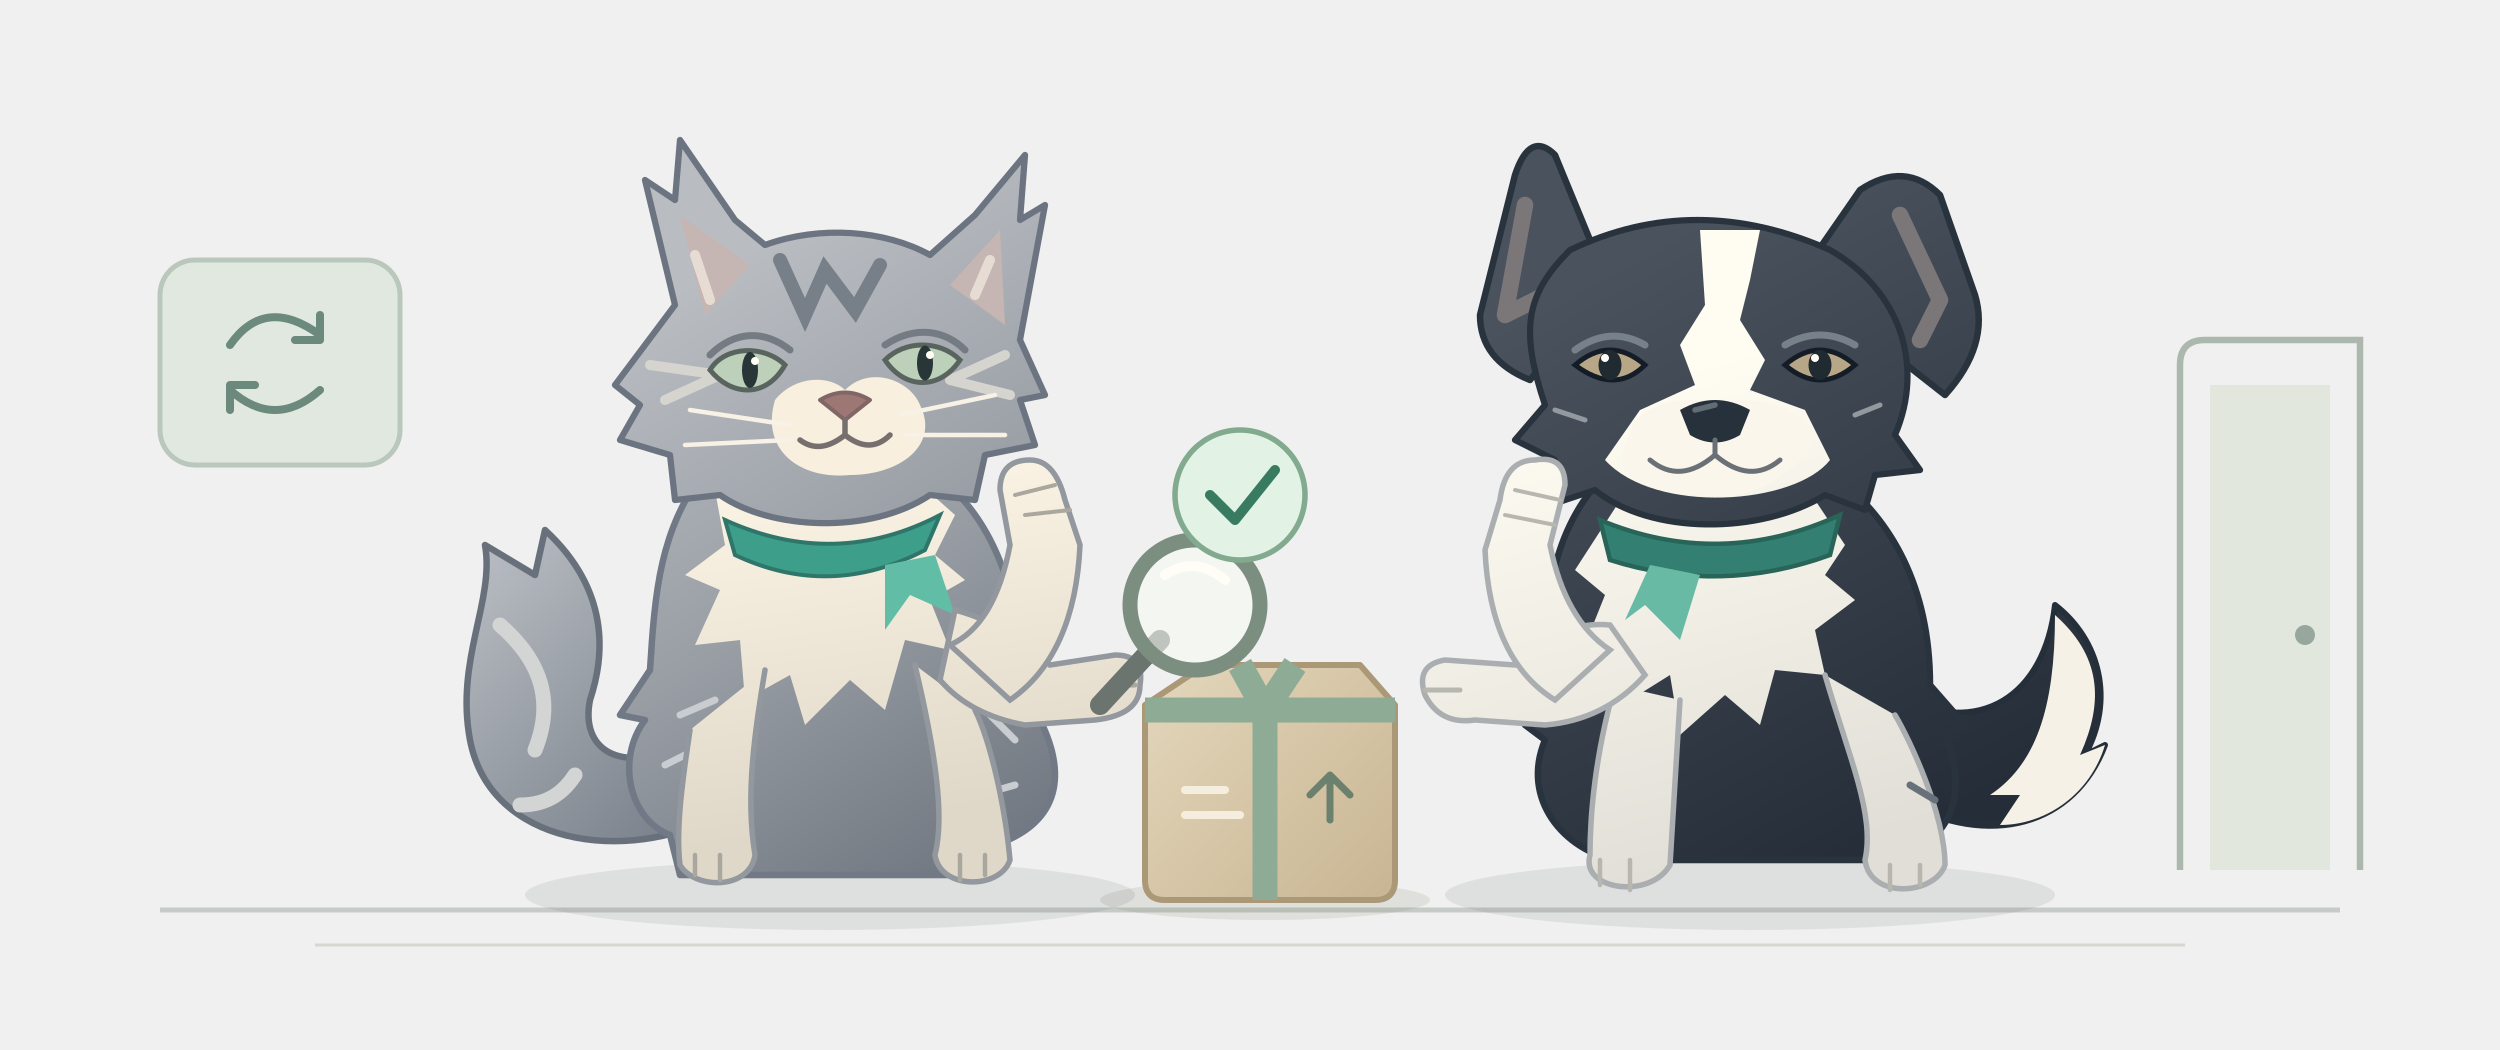
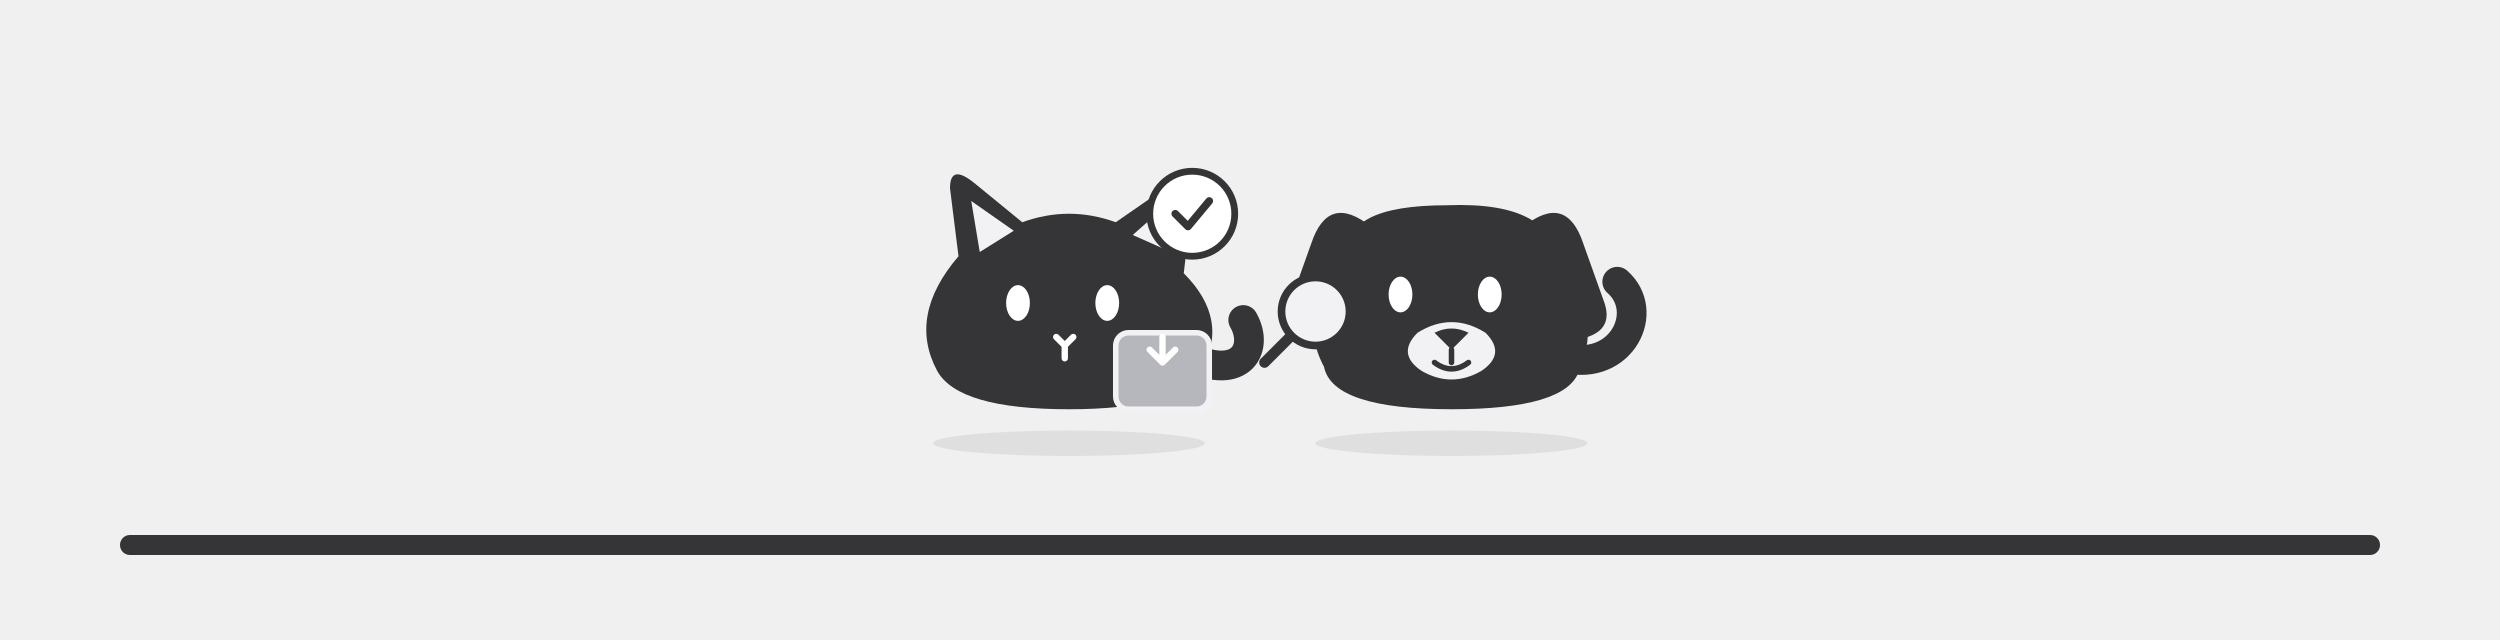
- <svg xmlns="http://www.w3.org/2000/svg" viewBox="0 0 500 210" fill="none" class="update-mascot-art" aria-hidden="true" focusable="false">
-   <defs>
-     <linearGradient id="fs-update-parcel-paper" x1="0" y1="0" x2="50" y2="47" gradientUnits="userSpaceOnUse">
-       <stop stop-color="#E4D7BC" />
-       <stop offset="1" stop-color="#C8B592" />
-     </linearGradient>
-   </defs>
-   <path d="M32 182H468" stroke="#C6CBC7" stroke-width="1" />
-   <path d="M63 189H437" stroke="#D5D8D1" stroke-width=".6" />
-   <ellipse cx="166" cy="179" rx="61" ry="7" fill="#3E4944" opacity=".1" />
-   <ellipse cx="350" cy="179" rx="61" ry="7" fill="#3E4944" opacity=".1" />
-   <g class="mascot-door">
-     <path d="M436 174V73Q436 68 441 68H472V174" stroke="#ACB7AE" stroke-width="1.3" />
-     <path d="M442 174V77H466V174" fill="#E2E7DE" />
-     <circle cx="461" cy="127" r="2" fill="#97A79D" />
+ <svg xmlns="http://www.w3.org/2000/svg" viewBox="0 0 500 128" fill="none" class="update-mascot-art" color="#353538" aria-hidden="true" focusable="false">
+   <g class="mascot-track">
+     <rect x="24" y="107" width="452" height="4" rx="2" fill="#d9d9de" />
+     <rect class="mascot-track-fill" x="24" y="107" width="452" height="4" rx="2" fill="currentColor" />
  </g>
-   <g class="mascot-version-mark">
-     <rect x="32" y="52" width="48" height="41" rx="7" fill="#E1E8DF" stroke="#B9C7BD" />
-     <path d="M46 69Q53 59 64 67M64 63V68H59M64 78Q55 86 46 78M46 82V77H51" stroke="#6B897C" stroke-width="1.6" stroke-linecap="round" stroke-linejoin="round" />
-   </g>
-   <g class="mascot-work-team">
-     <g class="mascot-cat" transform="translate(86 20)">
-       <defs>
-         <linearGradient id="fs-update-cat-coat" x1="43" y1="42" x2="108" y2="152" gradientUnits="userSpaceOnUse">
-           <stop stop-color="#B9BDC2" />
-           <stop offset=".52" stop-color="#999EA5" />
-           <stop offset="1" stop-color="#727982" />
-         </linearGradient>
-         <linearGradient id="fs-update-cat-cream" x1="66" y1="66" x2="78" y2="146" gradientUnits="userSpaceOnUse">
-           <stop stop-color="#FFF8E9" />
-           <stop offset="1" stop-color="#DFD8C9" />
-         </linearGradient>
-         <linearGradient id="fs-update-cat-tail-shade" x1="11" y1="91" x2="62" y2="143" gradientUnits="userSpaceOnUse">
-           <stop stop-color="#B7BBC1" />
-           <stop offset="1" stop-color="#747C86" />
-         </linearGradient>
-       </defs>
-       <g class="mascot-cat-tail">
-         <path d="M58 143C39 153 12 149 8 128C5 112 13 100 11 89L21 95L23 86C36 98 35 111 32 120C30 130 38 135 51 129Z" fill="url(#fs-update-cat-tail-shade)" stroke="#68717B" stroke-width="1.3" stroke-linejoin="round" />
-         <path d="M14 105C22 112 25 120 21 130M18 141C24 141 27 138 29 135" stroke="#D3D4D4" stroke-width="3" stroke-linecap="round" />
-       </g>
-       <g class="mascot-cat-body">
-         <path d="M55 74C46 86 45 98 44 114L38 123L43 124C37 132 40 144 48 147L50 155H111L113 149C125 145 128 136 122 124L126 122L118 111C117 94 110 81 101 75Z" fill="url(#fs-update-cat-coat)" stroke="#707985" stroke-width="1.3" stroke-linejoin="round" />
-         <path d="M57 78L64 75H96L105 83L101 91L107 96L100 100L104 110L95 108L91 122L84 116L75 125L72 115L63 120L62 108L53 109L58 98L51 95L59 89Z" fill="url(#fs-update-cat-cream)" />
-         <path d="M50 123L57 120M47 133L53 130M112 123L117 128M110 139L117 137" stroke="#C9CCD0" stroke-width="1.4" stroke-linecap="round" />
-         <path d="M67 114C65 126 63 139 65 151C64 158 53 158 50 153C49 145 51 133 52 126" fill="url(#fs-update-cat-cream)" stroke="#92989E" stroke-width="1.1" stroke-linecap="round" />
-         <path d="M53 151L53 155M58 151L58 156" stroke="#AAA79E" stroke-width=".9" stroke-linecap="round" />
-         <g class="mascot-cat-rest-arm">
-           <path d="M97 113C101 130 103 143 101 151C102 158 114 158 116 152C115 141 112 128 109 122" fill="url(#fs-update-cat-cream)" stroke="#92989E" stroke-width="1.1" stroke-linecap="round" />
-           <path d="M106 151V156M111 151V155" stroke="#AAA79E" stroke-width=".9" stroke-linecap="round" />
+   <g class="mascot-work-team" transform="translate(173 30)">
+     <g class="mascot-route">
+       <g transform="scale(.85)">
+         <g class="mascot-cat-shadow">
+           <ellipse cx="48" cy="69" rx="32" ry="3" fill="currentColor" opacity=".09" />
+         </g>
+         <g class="mascot-dog-shadow">
+           <ellipse cx="138" cy="69" rx="32" ry="3" fill="currentColor" opacity=".09" />
+         </g>
+         <g class="mascot-cat" transform="translate(0 0)">
+           <g class="mascot-cat-hop">
+             <path class="mascot-cat-tail" d="M75 48C88 55 93 47 89 40" fill="none" stroke="currentColor" stroke-width="7" stroke-linecap="round" />
+             <g class="mascot-cat-head">
+               <path d="M22 25 20 9Q20 3 26 8L37 17Q48 13 59 17L72 8Q78 3 77 12L75 29Q86 40 79 52Q74 61 48 61Q22 61 17 52Q10 39 22 25Z" fill="currentColor" />
+               <path d="m25 12 2 12 8-5Zm47 0-9 8 9 4Z" fill="#f2f2f4" />
+               <g class="mascot-cat-eyes">
+                 <ellipse class="update-cat-eye" cx="36" cy="36" rx="2.8" ry="4.2" fill="#fff" />
+                 <ellipse class="update-cat-eye" cx="57" cy="36" rx="2.8" ry="4.2" fill="#fff" />
+               </g>
+               <path d="m45 44 2 2 2-2M47 46v3" fill="none" stroke="#fff" stroke-width="1.5" stroke-linecap="round" stroke-linejoin="round" />
+             </g>
+             <g class="mascot-verified">
+               <circle cx="77" cy="15" r="10" fill="#fff" stroke="currentColor" stroke-width="1.6" />
+               <path d="m73 15 3 3 5-6" fill="none" stroke="currentColor" stroke-width="1.8" stroke-linecap="round" stroke-linejoin="round" />
+             </g>
+             <g class="mascot-parcel">
+               <rect x="59" y="43" width="22" height="18" rx="3" fill="#b6b6bd" stroke="#f2f2f4" stroke-width="1.3" />
+               <path d="M70 44v6m-3-3 3 3 3-3" fill="none" stroke="#fff" stroke-width="1.5" stroke-linecap="round" stroke-linejoin="round" />
+             </g>
+           </g>
+         </g>
+         <g class="mascot-dog" transform="translate(90 0)">
+           <g class="mascot-dog-hop">
+             <path class="mascot-dog-tail" d="M75 49C88 52 95 38 87 31" fill="none" stroke="currentColor" stroke-width="7" stroke-linecap="round" />
+             <g class="mascot-dog-head">
+               <path d="M24 25Q22 13 47 13Q73 12 73 28Q84 38 78 52Q75 61 48 61Q20 61 18 51Q11 38 24 25Z" fill="currentColor" />
+               <path class="mascot-dog-ear" d="M29 18Q19 10 15 22L10 36Q8 42 14 44Q21 45 25 32Z" fill="currentColor" />
+               <path class="mascot-dog-ear" d="M65 18Q75 10 79 22L84 36Q86 42 80 44Q73 45 69 32Z" fill="currentColor" />
+               <g class="mascot-dog-eyes">
+                 <ellipse cx="36" cy="34" rx="2.8" ry="4.2" fill="#fff" />
+                 <ellipse cx="57" cy="34" rx="2.8" ry="4.2" fill="#fff" />
+               </g>
+               <path class="mascot-dog-muzzle" d="M40 43Q48 38 56 43Q61 48 55 52Q48 56 41 52Q35 48 40 43Z" fill="#f2f2f4" />
+               <path d="M44 43Q48 41 52 43L48 47Z" fill="currentColor" />
+               <path d="M48 47V50M44 50Q48 53 52 50" stroke="currentColor" stroke-width="1.3" stroke-linecap="round" stroke-linejoin="round" />
+             </g>
+           </g>
+         </g>
+         <g class="mascot-inspect" transform="translate(94 37)">
+           <path d="M0 13L6 7" stroke="currentColor" stroke-width="2.5" stroke-linecap="round" />
+           <circle cx="12" cy="1" r="8" fill="#f2f2f4" stroke="currentColor" stroke-width="1.8" />
        </g>
      </g>
-       <g class="mascot-cat-head">
-         <path d="M49 41L43 16L49 20L50 8L61 24L67 29C78 25 91 26 100 31L109 23L119 11L118 24L123 21L118 48L123 59L118 60L121 69L111 71L109 80L100 79C88 87 68 86 58 79L49 80L48 71L38 68L42 61L37 57Z" fill="url(#fs-update-cat-coat)" stroke="#6B7480" stroke-width="1.25" stroke-linejoin="round" />
-         <path d="M50 23L55 43L64 33ZM114 26L104 37L115 45Z" fill="#C5B5B3" />
-         <path d="M53 31L56 40M112 32L109 39" stroke="#E7DCD3" stroke-width="2" stroke-linecap="round" />
-         <path d="M70 32L75 43L79 34L85 42L90 33" stroke="#777F89" stroke-width="2.8" stroke-linecap="round" />
-         <path d="M44 53L58 55L47 60M115 51L104 56L116 59" stroke="#D5D4CF" stroke-width="2" stroke-linecap="round" stroke-linejoin="round" />
-         <path d="M56 51C61 46 67 46 72 50M91 49C97 45 103 46 107 50" stroke="#747B82" stroke-width="1.4" stroke-linecap="round" />
-         <g class="mascot-cat-eyes">
-           <path d="M56 54C59 49 67 49 71 53C67 60 60 59 56 54Z" fill="#BDD0B9" stroke="#59645E" stroke-width="1" />
-           <ellipse cx="64" cy="54" rx="1.6" ry="3.6" fill="#293638" />
-           <circle cx="65" cy="52.2" r=".8" fill="#FFFDF4" />
-           <path d="M91 52C95 48 102 48 106 52C102 58 95 58 91 52Z" fill="#BDD0B9" stroke="#59645E" stroke-width="1" />
-           <ellipse cx="99" cy="52.6" rx="1.6" ry="3.5" fill="#293638" />
-           <circle cx="100" cy="51" r=".8" fill="#FFFDF4" />
-         </g>
-         <path d="M69 60C73 55 80 55 83 58C88 53 96 56 98 61C102 69 94 75 84 75C74 76 66 70 69 60Z" fill="#F8EFDF" />
-         <path d="M78 60Q83 57 88 60L83 64Z" fill="#9D7774" stroke="#806665" stroke-width=".8" stroke-linejoin="round" />
-         <path d="M83 64V67M83 67Q78 71 74 68M83 67Q88 71 92 67" stroke="#776F6D" stroke-width="1.1" stroke-linecap="round" />
-         <path d="M72 65L52 62M72 68L51 69M94 63L113 59M95 67L115 67" stroke="#F7F1E6" stroke-width=".9" stroke-linecap="round" />
-       </g>
-       <path d="M59 84Q81 94 102 83L99 90Q80 100 61 91Z" fill="#3D9E89" stroke="#2F756A" stroke-width=".8" />
-       <path d="M91 93L101 91L105 103L96 99L91 106Z" fill="#62BDA6" />
-       <g class="mascot-cat-paw mascot-paw-work">
-         <path d="M105 102Q116 105 124 113L137 111Q143 111 142 117Q142 123 133 124L119 125Q108 123 102 116Z" fill="url(#fs-update-cat-cream)" stroke="#92989E" stroke-width="1.1" />
-         <path d="M136 117L141 117" stroke="#AAA79E" stroke-linecap="round" />
-       </g>
-       <g class="mascot-cat-paw mascot-paw-greet">
-         <path d="M104 109Q113 105 116 89L114 78Q114 72 120 72Q125 72 127 80L130 89Q129 111 116 120Z" fill="url(#fs-update-cat-cream)" stroke="#92989E" stroke-width="1.1" />
-         <path d="M117 79L125 77M119 83L128 82" stroke="#AAA79E" stroke-width=".8" stroke-linecap="round" />
-       </g>
-     </g>
-     <g class="mascot-dog" transform="translate(270 20)">
-       <defs>
-         <linearGradient id="fs-update-dog-coat" x1="53" y1="33" x2="114" y2="146" gradientUnits="userSpaceOnUse">
-           <stop stop-color="#4A535D" />
-           <stop offset="1" stop-color="#252E38" />
-         </linearGradient>
-         <linearGradient id="fs-update-dog-white" x1="57" y1="56" x2="83" y2="153" gradientUnits="userSpaceOnUse">
-           <stop stop-color="#FFFCF2" />
-           <stop offset="1" stop-color="#E0DED6" />
-         </linearGradient>
-       </defs>
-       <g class="mascot-dog-tail">
-         <path d="M109 119C126 128 139 119 141 101C150 108 153 120 147 131L151 129C145 145 128 150 110 140Z" fill="url(#fs-update-dog-coat)" stroke="#252F39" stroke-width="1.2" stroke-linejoin="round" />
-         <path d="M141 103C150 111 151 120 146 131L151 129C148 139 139 145 130 145L134 139L128 139C137 133 141 122 141 103Z" fill="#F5F1E6" />
-       </g>
-       <g class="mascot-dog-body">
-         <path d="M50 76C40 87 38 103 40 118L35 125L39 128C34 140 43 150 53 152H108C120 149 124 139 119 127L123 125L116 117C116 97 108 84 98 76Z" fill="url(#fs-update-dog-coat)" stroke="#29333E" stroke-width="1.3" stroke-linejoin="round" />
-         <path d="M56 77H91L99 89L95 95L101 100L93 106L95 115L85 114L82 125L75 119L66 127L64 115L56 120L54 108L47 109L51 99L45 94Z" fill="url(#fs-update-dog-white)" />
-         <g class="mascot-dog-rest-arm">
-           <path d="M53 117C49 131 48 143 48 151C46 158 60 160 64 153L66 120" fill="url(#fs-update-dog-white)" stroke="#AAAEB0" stroke-width="1.1" stroke-linecap="round" />
-           <path d="M50 152V157M56 152V158" stroke="#B8B7AF" stroke-width=".9" stroke-linecap="round" />
-         </g>
-         <path d="M95 115C100 132 105 143 103 152C104 160 117 159 119 153C119 143 112 128 109 123" fill="url(#fs-update-dog-white)" stroke="#AAAEB0" stroke-width="1.1" stroke-linecap="round" />
-         <path d="M108 153V158M114 153V157" stroke="#B8B7AF" stroke-width=".9" stroke-linecap="round" />
-         <path d="M42 124L47 121M112 137L117 140" stroke="#68717A" stroke-width="1.4" stroke-linecap="round" />
-       </g>
-       <g class="mascot-dog-head">
-         <path d="M48 28L41 11Q36 6 33 15L26 43Q26 52 36 56L47 42M93 31L102 18Q111 12 118 19L125 39Q128 49 119 59L105 48" fill="url(#fs-update-dog-coat)" stroke="#29333E" stroke-width="1.3" stroke-linejoin="round" />
-         <path d="M35 21L31 43L39 39M110 23L118 40L114 48" stroke="#7B7779" stroke-width="3.3" stroke-linecap="round" stroke-linejoin="round" />
-         <path d="M44 30Q69 18 96 30C110 38 115 53 109 67L114 74L105 75L103 82L95 79C82 87 60 87 49 78L40 81L41 72L33 68L39 61C34 46 35 39 44 30Z" fill="url(#fs-update-dog-coat)" stroke="#29333E" stroke-width="1.25" stroke-linejoin="round" />
-         <path d="M70 26L82 26L80 36L78 44L83 52L80 58L91 62L96 72C89 81 61 83 51 72L58 62L69 57L66 49L71 41Z" fill="url(#fs-update-dog-white)" />
-         <path d="M45 50Q52 45 59 49M87 49Q94 45 101 49" stroke="#77818A" stroke-width="1.4" stroke-linecap="round" />
-         <g class="mascot-dog-eyes">
-           <path d="M45 53Q52 47 59 53Q53 59 45 53Z" fill="#B8A786" stroke="#141D27" stroke-width="1" />
-           <ellipse cx="52" cy="53" rx="2.3" ry="3" fill="#202A31" />
-           <circle cx="51" cy="51.6" r=".8" fill="#FFFDF5" />
-           <path d="M87 53Q94 47 101 53Q94 59 87 53Z" fill="#B8A786" stroke="#141D27" stroke-width="1" />
-           <ellipse cx="94" cy="53" rx="2.3" ry="3" fill="#202A31" />
-           <circle cx="93" cy="51.6" r=".8" fill="#FFFDF5" />
-         </g>
-         <path d="M57 64Q64 58 73 61Q82 58 91 64L92 70Q82 81 70 79Q58 79 54 72Z" fill="#FBF6EB" />
-         <path d="M66 62Q73 58 80 62L78 67Q73 70 68 67Z" fill="#26313C" />
-         <path d="M69 62L73 61" stroke="#626C75" stroke-width="1.1" stroke-linecap="round" />
-         <path d="M73 68V71M73 71Q66 77 60 72M73 71Q80 77 86 72" stroke="#697076" stroke-width="1" stroke-linecap="round" />
-         <path d="M41 62L47 64M101 63L106 61" stroke="#92999F" stroke-linecap="round" />
-       </g>
-       <path d="M50 84Q74 94 98 83L96 91Q74 99 52 92Z" fill="#337F72" stroke="#286458" stroke-width=".9" />
-       <path d="M60 93L70 95L66 108L59 101L55 104Z" fill="#69BAA4" />
-       <g class="mascot-dog-paw mascot-paw-work">
-         <path d="M52 105Q42 104 33 113L19 112Q13 113 15 119Q18 125 25 124L39 125Q51 124 59 115Z" fill="url(#fs-update-dog-white)" stroke="#AAAEB0" stroke-width="1.1" />
-         <path d="M15 118L22 118" stroke="#B8B7AF" stroke-linecap="round" />
-       </g>
-       <g class="mascot-dog-paw mascot-paw-greet">
-         <path d="M52 110Q43 104 40 89L43 77Q43 71 37 72Q31 72 30 80L27 90Q28 112 41 120Z" fill="url(#fs-update-dog-white)" stroke="#AAAEB0" stroke-width="1.1" />
-         <path d="M33 78L42 80M31 83L41 85" stroke="#B8B7AF" stroke-width=".8" stroke-linecap="round" />
-       </g>
-     </g>
-     <g class="mascot-parcel" transform="translate(229 133)">
-       <ellipse cx="24" cy="47" rx="33" ry="4" fill="#6F6A58" opacity=".13" />
-       <path d="M0 8L12 0H43L50 8V43Q50 47 46 47H4Q0 47 0 43Z" fill="url(#fs-update-parcel-paper)" stroke="#AB9877" stroke-width="1.2" stroke-linejoin="round" />
-       <path d="M0 9H50M24 9V47M19 0L24 9L30 0" stroke="#8EAB95" stroke-width="5" />
-       <path d="M8 25H16M8 30H19" stroke="#F5EDDD" stroke-width="1.6" stroke-linecap="round" />
-       <path d="M37 31V22M33 26L37 22L41 26" stroke="#6B806D" stroke-width="1.4" stroke-linecap="round" stroke-linejoin="round" />
-     </g>
-     <g class="mascot-inspect" transform="translate(220 119)">
-       <path d="M0 22L12 9" stroke="#6B746E" stroke-width="4" stroke-linecap="round" />
-       <circle cx="19" cy="2" r="13" fill="#F6FAF4" fill-opacity=".6" stroke="#7C8E80" stroke-width="3" />
-       <path d="M13-4Q19-8 25-3" stroke="#FFFDF5" stroke-width="2" stroke-linecap="round" />
-     </g>
-     <g class="mascot-verified" transform="translate(248 99)">
-       <circle r="13" fill="#E2F2E5" stroke="#81AA8E" stroke-width="1.1" />
-       <path d="M-6 0L-1 5L7-5" stroke="#387B61" stroke-width="2" stroke-linecap="round" stroke-linejoin="round" />
    </g>
  </g>
</svg>
